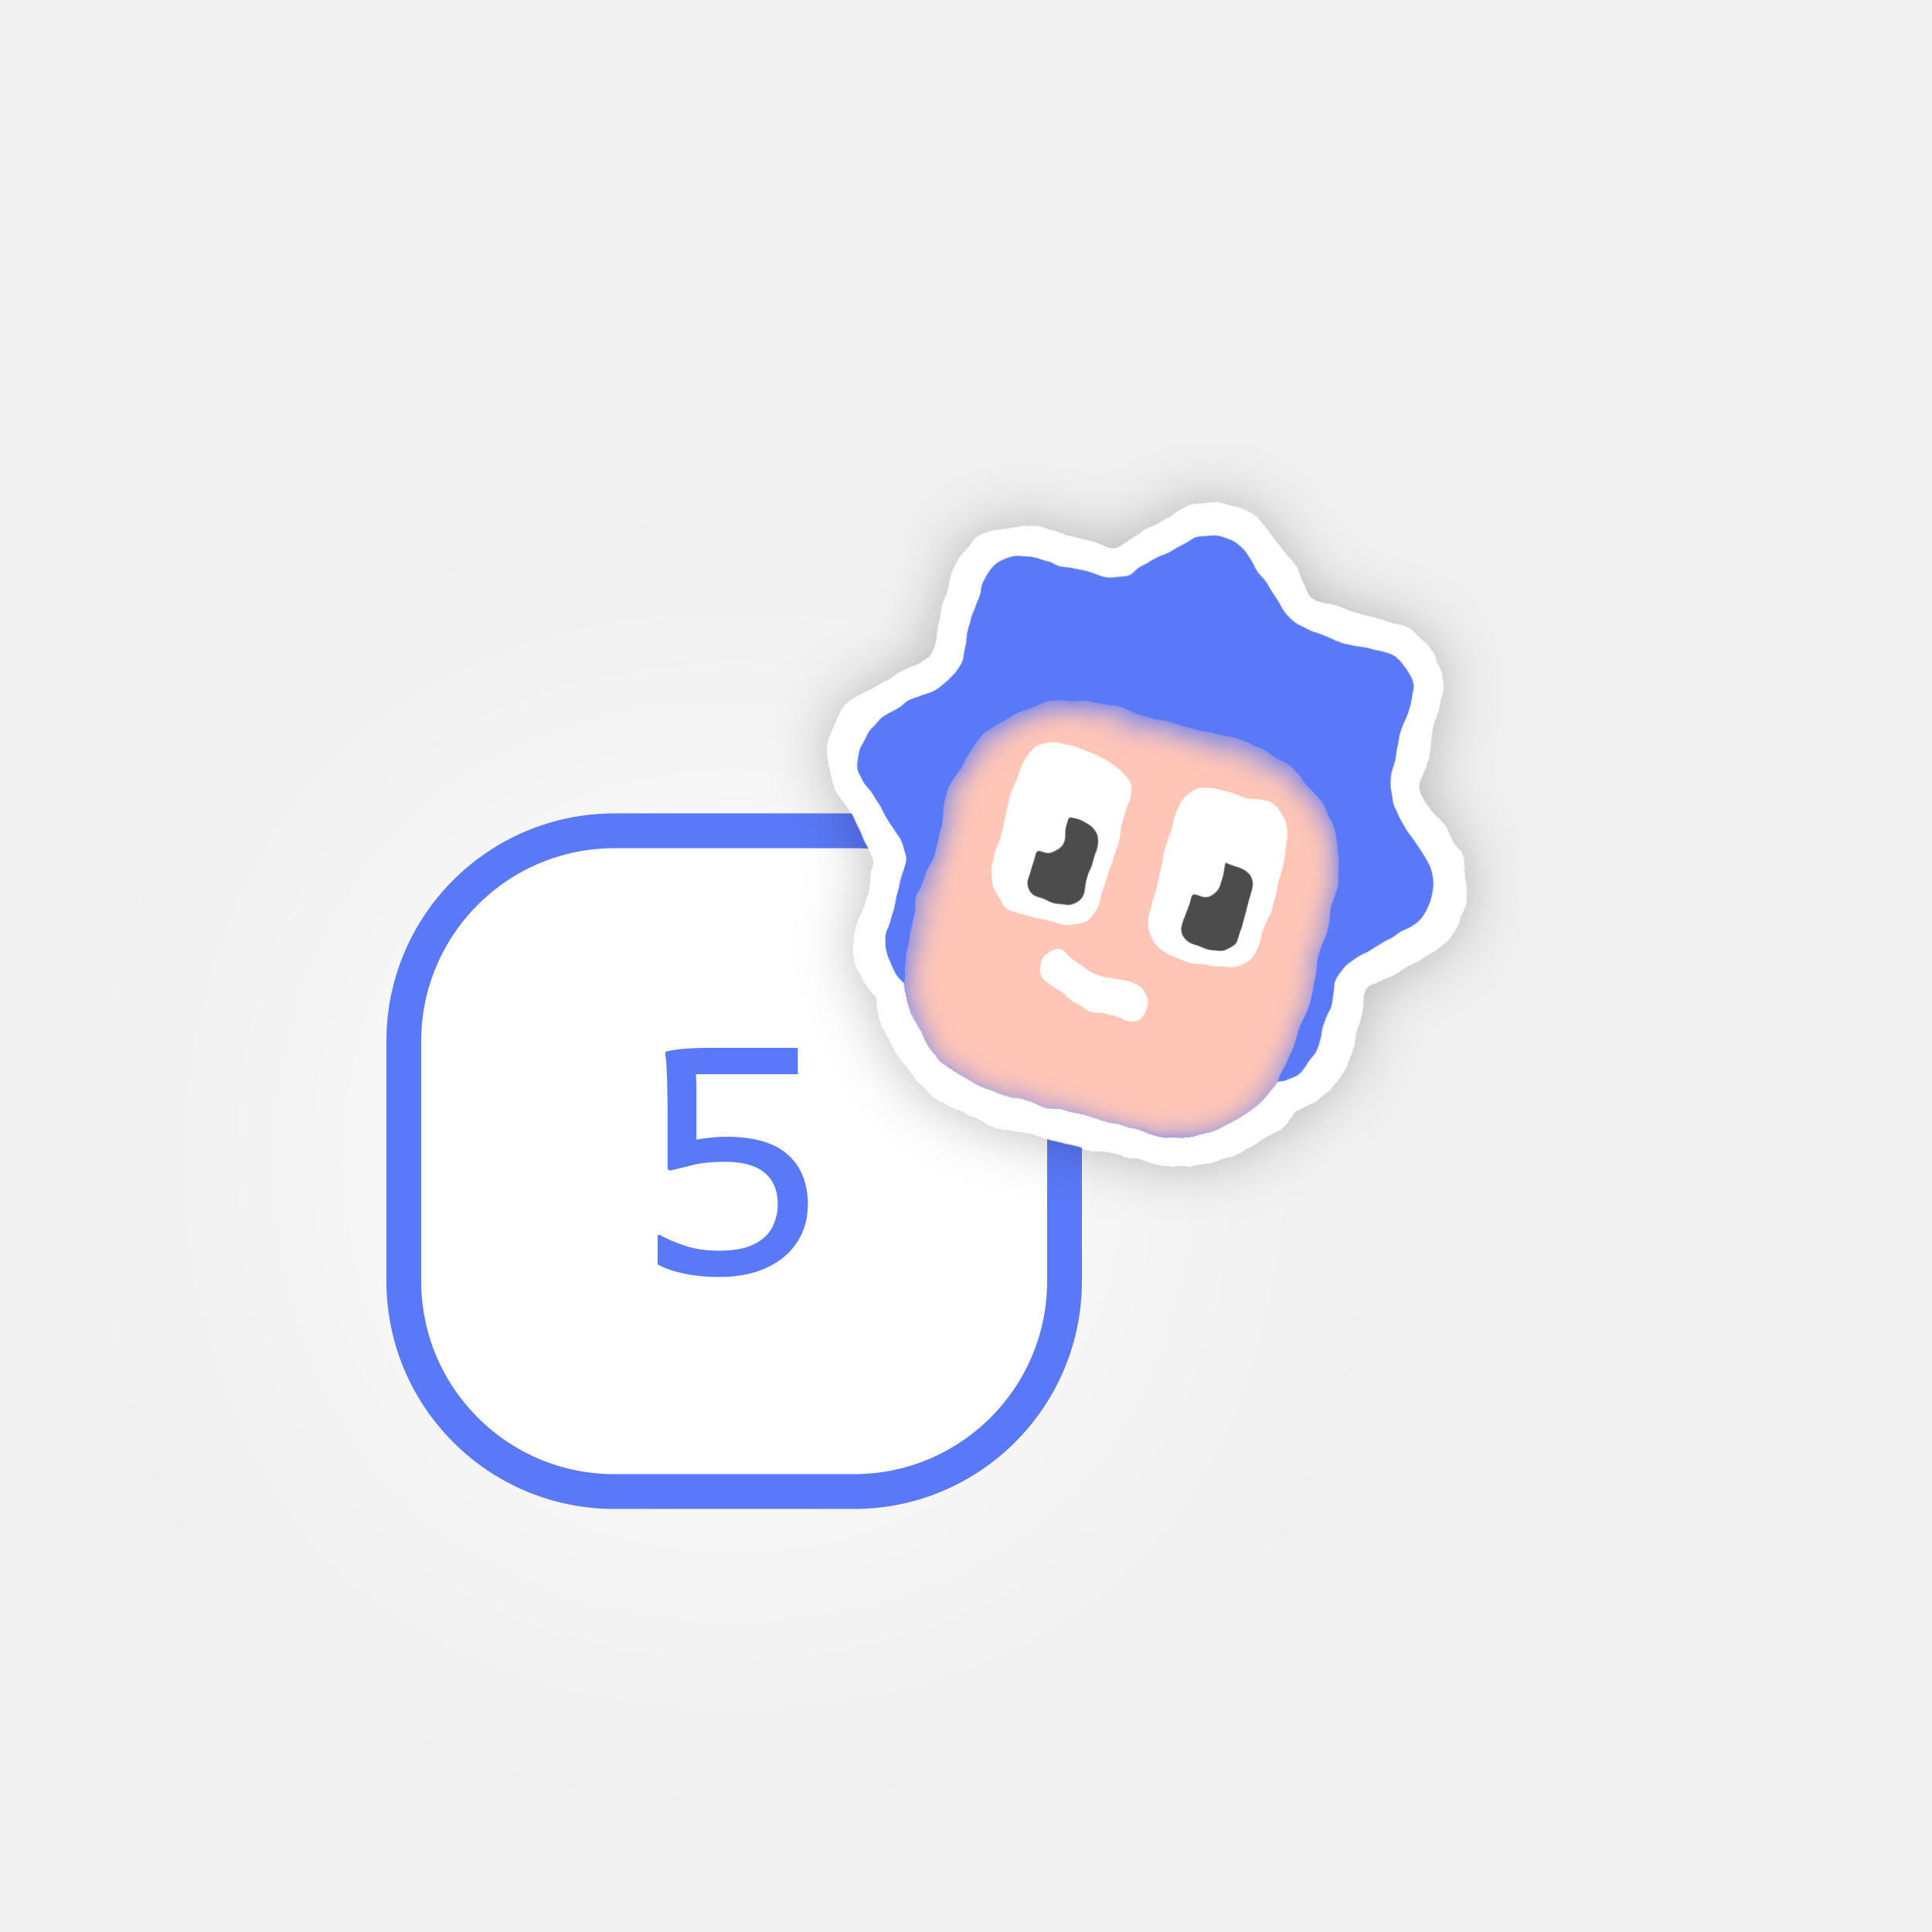
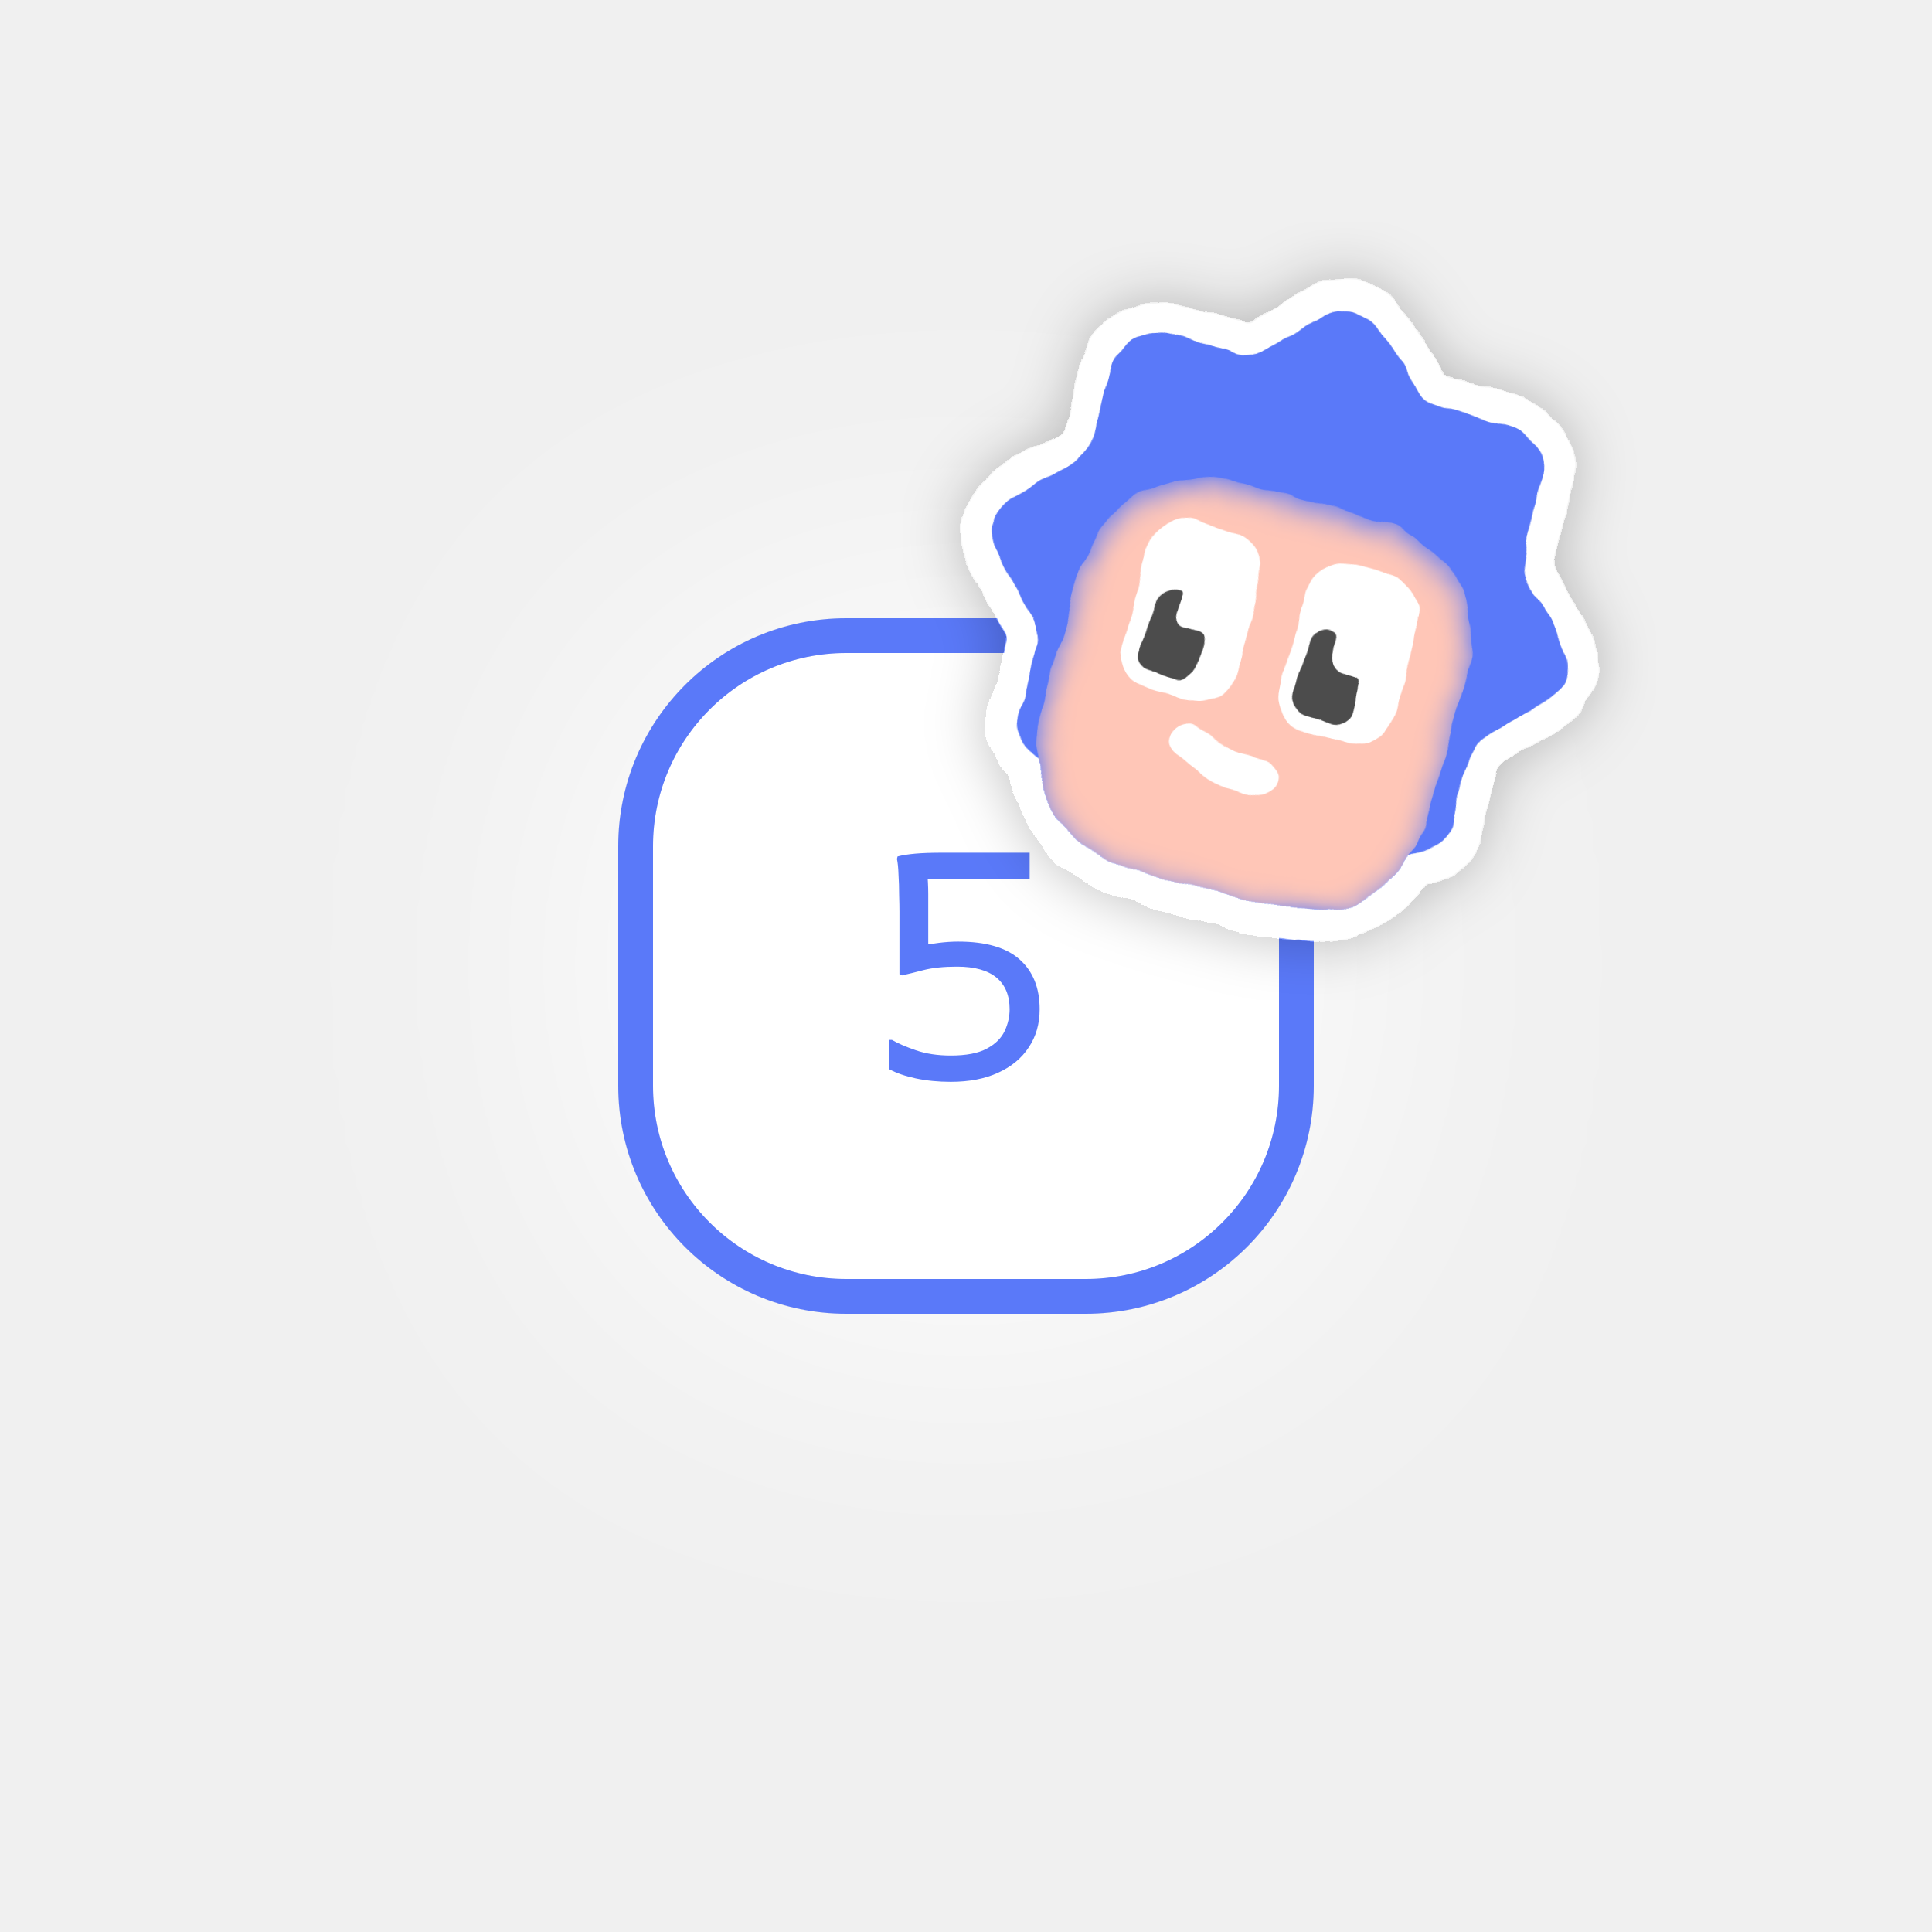
<svg xmlns="http://www.w3.org/2000/svg" width="500" height="500" viewBox="0 0 500 500" fill="none">
-   <g filter="url(#filter0_d_320_4598)">
-     <rect x="109" y="219.512" width="162" height="162" rx="50" fill="white" />
-     <rect x="104.5" y="215.012" width="171" height="171" rx="54.5" stroke="#5A79F9" stroke-width="9" />
-     <path d="M170.184 319.63H170.832C172.29 320.494 174.342 321.385 176.988 322.303C179.634 323.221 182.658 323.68 186.06 323.68C190.056 323.68 193.161 323.086 195.375 321.898C197.589 320.71 199.128 319.198 199.992 317.362C200.856 315.526 201.288 313.636 201.288 311.692C201.288 308.128 200.154 305.401 197.886 303.511C195.618 301.621 192.216 300.676 187.68 300.676C184.224 300.676 181.335 300.973 179.013 301.567C176.745 302.161 174.882 302.62 173.424 302.944L172.776 302.62V286.42C172.776 285.34 172.749 283.909 172.695 282.127C172.695 280.345 172.641 278.59 172.533 276.862C172.479 275.134 172.344 273.784 172.128 272.812L172.29 272.164C173.532 271.84 175.071 271.597 176.907 271.435C178.743 271.273 181.038 271.192 183.792 271.192H206.472V277.996H176.988L179.985 276.214C180.039 276.97 180.093 277.861 180.147 278.887C180.201 279.913 180.228 280.912 180.228 281.884V298.003L178.365 295.249C179.769 294.979 181.308 294.736 182.982 294.52C184.71 294.304 186.384 294.196 188.004 294.196C195.132 294.196 200.424 295.735 203.88 298.813C207.336 301.891 209.064 306.184 209.064 311.692C209.064 315.472 208.119 318.766 206.229 321.574C204.393 324.382 201.747 326.569 198.291 328.135C194.889 329.701 190.812 330.484 186.06 330.484C182.82 330.484 179.796 330.187 176.988 329.593C174.234 328.999 171.966 328.216 170.184 327.244V319.63Z" fill="#5A79F9" />
+   <g filter="url(#filter0_d_440_12467)">
+     <rect x="169" y="169" width="162" height="162" rx="50" fill="white" />
+     <rect x="164.5" y="164.5" width="171" height="171" rx="54.5" stroke="#5A79F9" stroke-width="9" />
+     <path d="M230.184 269.118H230.832C232.29 269.982 234.342 270.873 236.988 271.791C239.634 272.709 242.658 273.168 246.06 273.168C250.056 273.168 253.161 272.574 255.375 271.386C257.589 270.198 259.128 268.686 259.992 266.85C260.856 265.014 261.288 263.124 261.288 261.18C261.288 257.616 260.154 254.889 257.886 252.999C255.618 251.109 252.216 250.164 247.68 250.164C244.224 250.164 241.335 250.461 239.013 251.055C236.745 251.649 234.882 252.108 233.424 252.432L232.776 252.108V235.908C232.776 234.828 232.749 233.397 232.695 231.615C232.695 229.833 232.641 228.078 232.533 226.35C232.479 224.622 232.344 223.272 232.128 222.3L232.29 221.652C233.532 221.328 235.071 221.085 236.907 220.923C238.743 220.761 241.038 220.68 243.792 220.68H266.472V227.484H236.988L239.985 225.702C240.039 226.458 240.093 227.349 240.147 228.375C240.201 229.401 240.228 230.4 240.228 231.372V247.491L238.365 244.737C239.769 244.467 241.308 244.224 242.982 244.008C244.71 243.792 246.384 243.684 248.004 243.684C255.132 243.684 260.424 245.223 263.88 248.301C267.336 251.379 269.064 255.672 269.064 261.18C269.064 264.96 268.119 268.254 266.229 271.062C264.393 273.87 261.747 276.057 258.291 277.623C254.889 279.189 250.812 279.972 246.06 279.972C242.82 279.972 239.796 279.675 236.988 279.081C234.234 278.487 231.966 277.704 230.184 276.732V269.118Z" fill="#5A79F9" />
  </g>
-   <g filter="url(#filter1_d_320_4598)">
-     <g filter="url(#filter2_g_320_4598)">
-       <mask id="path-4-outside-1_320_4598" maskUnits="userSpaceOnUse" x="192.796" y="109.202" width="208.465" height="209.173" fill="black">
-         <rect fill="white" x="192.796" y="109.202" width="208.465" height="209.173" />
-         <path d="M308.023 139.999C313.541 136.813 320.597 138.703 323.783 144.221L331.748 158.018C333.278 160.667 335.798 162.601 338.754 163.393L356.743 168.213C362.898 169.862 366.55 176.189 364.901 182.343L360.081 200.333C359.289 203.288 359.703 206.438 361.233 209.087L369.846 224.006C373.032 229.524 371.141 236.579 365.624 239.765L350.706 248.377C348.056 249.907 346.122 252.427 345.33 255.383L341.057 271.33C339.752 276.2 335.518 279.5 330.758 279.849C329.991 281.082 329.168 282.192 328.253 283.209C323.674 288.293 317.604 291.798 310.911 293.221C303.303 294.838 294.539 292.49 277.011 287.793C259.484 283.097 250.72 280.749 244.94 275.544C239.855 270.966 236.35 264.895 234.928 258.202C234.643 256.864 234.484 255.489 234.436 254.038C230.492 251.354 228.478 246.382 229.782 241.514L233.982 225.839C234.774 222.884 234.359 219.734 232.829 217.084L224.017 201.822C220.831 196.304 222.722 189.248 228.24 186.062L243.503 177.249C246.153 175.72 248.087 173.2 248.879 170.244L253.626 152.527C255.276 146.373 261.602 142.72 267.756 144.369L285.472 149.116C288.428 149.908 291.577 149.494 294.227 147.964L308.023 139.999Z" />
+   <g filter="url(#filter1_d_440_12467)">
+     <g filter="url(#filter2_g_440_12467)">
+       <mask id="path-4-outside-1_440_12467" maskUnits="userSpaceOnUse" x="226.985" y="51.202" width="208.465" height="209.173" fill="black">
+         <rect fill="white" x="226.985" y="51.202" width="208.465" height="209.173" />
+         <path d="M342.213 81.999C347.731 78.813 354.787 80.704 357.973 86.221L365.939 100.019C367.469 102.668 369.988 104.602 372.944 105.394L390.933 110.214C397.088 111.863 400.74 118.19 399.091 124.344L394.271 142.333C393.479 145.288 393.893 148.437 395.423 151.087L404.036 166.006C407.222 171.524 405.331 178.579 399.814 181.765L384.895 190.379C382.245 191.909 380.312 194.428 379.52 197.384L375.247 213.331C373.942 218.201 369.708 221.501 364.948 221.85C364.181 223.082 363.358 224.193 362.443 225.209C357.864 230.293 351.794 233.798 345.101 235.221C337.493 236.838 328.729 234.49 311.202 229.793C293.674 225.097 284.91 222.749 279.13 217.544C274.045 212.965 270.54 206.895 269.118 200.202C268.833 198.864 268.674 197.49 268.626 196.039C264.682 193.355 262.668 188.383 263.972 183.515L268.172 167.84C268.964 164.885 268.549 161.736 267.02 159.087L258.206 143.822C255.021 138.304 256.911 131.248 262.429 128.062L277.694 119.25C280.344 117.72 282.277 115.199 283.069 112.244L287.816 94.528C289.465 88.374 295.792 84.721 301.946 86.37L319.662 91.117C322.618 91.909 325.767 91.495 328.417 89.965L342.213 81.999Z" />
      </mask>
-       <path d="M308.023 139.999L304.023 133.07L304.023 133.07L308.023 139.999ZM323.783 144.221L330.711 140.221L330.711 140.221L323.783 144.221ZM331.748 158.018L324.82 162.018L331.748 158.018ZM338.754 163.393L336.683 171.12L336.683 171.12L338.754 163.393ZM356.743 168.213L358.814 160.486L358.814 160.486L356.743 168.213ZM364.901 182.343L372.629 184.414L372.629 184.414L364.901 182.343ZM360.081 200.333L352.354 198.262L352.354 198.262L360.081 200.333ZM361.233 209.087L368.161 205.087L361.233 209.087ZM369.846 224.006L376.775 220.006L376.774 220.006L369.846 224.006ZM365.624 239.765L369.623 246.693L369.624 246.693L365.624 239.765ZM350.706 248.377L346.706 241.449L346.706 241.449L350.706 248.377ZM345.33 255.383L337.603 253.312L345.33 255.383ZM341.057 271.33L348.785 273.401L348.785 273.401L341.057 271.33ZM330.758 279.849L330.173 271.871L326.115 272.169L323.966 275.623L330.758 279.849ZM328.253 283.209L334.198 288.562L334.198 288.562L328.253 283.209ZM310.911 293.221L312.574 301.046L312.575 301.046L310.911 293.221ZM277.011 287.793L274.941 295.521L277.011 287.793ZM244.94 275.544L239.587 281.489L239.587 281.489L244.94 275.544ZM234.928 258.202L227.102 259.866L227.102 259.866L234.928 258.202ZM234.436 254.038L242.432 253.774L242.298 249.711L238.936 247.424L234.436 254.038ZM229.782 241.514L222.055 239.444L222.055 239.444L229.782 241.514ZM233.982 225.839L226.255 223.769L233.982 225.839ZM232.829 217.084L225.901 221.084L225.901 221.085L232.829 217.084ZM224.017 201.822L230.946 197.822L230.945 197.822L224.017 201.822ZM228.24 186.062L232.24 192.991L232.24 192.99L228.24 186.062ZM243.503 177.249L239.503 170.321L239.503 170.321L243.503 177.249ZM248.879 170.244L256.607 172.315L256.607 172.315L248.879 170.244ZM253.626 152.527L245.899 150.456L245.899 150.457L253.626 152.527ZM294.227 147.964L298.227 154.892L294.227 147.964ZM308.023 139.999L312.023 146.927C313.715 145.95 315.878 146.53 316.855 148.222L323.783 144.221L330.711 140.221C325.316 130.877 313.368 127.675 304.023 133.07L308.023 139.999ZM323.783 144.221L316.855 148.221L324.82 162.018L331.748 158.018L338.676 154.018L330.711 140.221L323.783 144.221ZM331.748 158.018L324.82 162.018C327.411 166.506 331.679 169.779 336.683 171.12L338.754 163.393L340.824 155.666C339.918 155.423 339.145 154.829 338.676 154.018L331.748 158.018ZM338.754 163.393L336.683 171.12L354.673 175.941L356.743 168.213L358.814 160.486L340.824 155.666L338.754 163.393ZM356.743 168.213L354.673 175.941C356.559 176.446 357.679 178.386 357.174 180.273L364.901 182.343L372.629 184.414C375.421 173.992 369.236 163.279 358.814 160.486L356.743 168.213ZM364.901 182.343L357.174 180.273L352.354 198.262L360.081 200.333L367.808 202.403L372.629 184.414L364.901 182.343ZM360.081 200.333L352.354 198.262C351.013 203.266 351.714 208.6 354.305 213.087L361.233 209.087L368.161 205.087C367.693 204.276 367.565 203.31 367.808 202.403L360.081 200.333ZM361.233 209.087L354.305 213.087L362.918 228.006L369.846 224.006L376.774 220.006L368.161 205.087L361.233 209.087ZM369.846 224.006L362.918 228.005C363.895 229.697 363.315 231.86 361.624 232.837L365.624 239.765L369.624 246.693C378.968 241.298 382.169 229.35 376.775 220.006L369.846 224.006ZM365.624 239.765L361.624 232.837L346.706 241.449L350.706 248.377L354.705 255.306L369.623 246.693L365.624 239.765ZM350.706 248.377L346.706 241.449C342.218 244.04 338.944 248.308 337.603 253.312L345.33 255.383L353.058 257.453C353.301 256.547 353.894 255.774 354.705 255.305L350.706 248.377ZM345.33 255.383L337.603 253.312L333.33 269.26L341.057 271.33L348.785 273.401L353.058 257.453L345.33 255.383ZM341.057 271.33L333.33 269.259C332.934 270.736 331.647 271.763 330.173 271.871L330.758 279.849L331.344 287.828C339.389 287.237 346.57 281.664 348.785 273.401L341.057 271.33ZM330.758 279.849L323.966 275.623C323.421 276.499 322.875 277.226 322.307 277.856L328.253 283.209L334.198 288.562C335.461 287.159 336.562 285.664 337.55 284.076L330.758 279.849ZM328.253 283.209L322.307 277.856C318.86 281.685 314.288 284.324 309.248 285.396L310.911 293.221L312.575 301.046C320.92 299.272 328.489 294.902 334.198 288.562L328.253 283.209ZM310.911 293.221L309.248 285.396C306.888 285.897 303.96 285.887 299.115 285.004C294.178 284.105 287.973 282.448 279.082 280.066L277.011 287.793L274.941 295.521C283.577 297.835 290.517 299.701 296.246 300.745C302.068 301.806 307.326 302.162 312.574 301.046L310.911 293.221ZM277.011 287.793L279.082 280.066C270.191 277.683 263.989 276.015 259.263 274.326C254.626 272.668 252.085 271.213 250.293 269.599L244.94 275.544L239.587 281.489C243.574 285.08 248.306 287.401 253.878 289.392C259.361 291.353 266.305 293.207 274.941 295.521L277.011 287.793ZM244.94 275.544L250.293 269.599C246.464 266.151 243.824 261.579 242.753 256.539L234.928 258.202L227.102 259.866C228.876 268.211 233.246 275.78 239.587 281.489L244.94 275.544ZM234.928 258.202L242.753 256.539C242.575 255.705 242.465 254.801 242.432 253.774L234.436 254.038L226.44 254.302C226.502 256.177 226.711 258.023 227.102 259.866L234.928 258.202ZM234.436 254.038L238.936 247.424C237.715 246.593 237.114 245.062 237.51 243.584L229.782 241.514L222.055 239.444C219.842 247.702 223.269 256.116 229.936 260.652L234.436 254.038ZM229.782 241.514L237.51 243.585L241.71 227.91L233.982 225.839L226.255 223.769L222.055 239.444L229.782 241.514ZM233.982 225.839L241.71 227.91C243.051 222.904 242.348 217.571 239.757 213.084L232.829 217.084L225.901 221.085C226.371 221.898 226.498 222.864 226.255 223.769L233.982 225.839ZM232.829 217.084L239.757 213.084L230.946 197.822L224.017 201.822L217.089 205.822L225.901 221.084L232.829 217.084ZM224.017 201.822L230.945 197.822C229.969 196.13 230.548 193.967 232.24 192.991L228.24 186.062L224.24 179.134C214.896 184.529 211.694 196.477 217.089 205.822L224.017 201.822ZM228.24 186.062L232.24 192.99L247.503 184.178L243.503 177.249L239.503 170.321L224.24 179.134L228.24 186.062ZM243.503 177.249L247.503 184.178C251.989 181.587 255.265 177.321 256.607 172.315L248.879 170.244L241.152 168.173C240.909 169.078 240.316 169.852 239.503 170.321L243.503 177.249ZM248.879 170.244L256.607 172.315L261.354 154.598L253.626 152.527L245.899 150.457L241.152 168.173L248.879 170.244ZM253.626 152.527L261.354 154.598C261.859 152.711 263.799 151.591 265.686 152.097L267.756 144.369L269.827 136.642C259.405 133.849 248.692 140.035 245.899 150.456L253.626 152.527ZM267.756 144.369L265.686 152.097L283.402 156.844L285.472 149.116L287.543 141.389L269.827 136.642L267.756 144.369ZM285.472 149.116L283.402 156.844C288.406 158.185 293.739 157.483 298.227 154.892L294.227 147.964L290.227 141.036C289.415 141.504 288.449 141.632 287.543 141.389L285.472 149.116ZM294.227 147.964L298.227 154.892L312.023 146.927L308.023 139.999L304.023 133.07L290.227 141.036L294.227 147.964Z" fill="white" mask="url(#path-4-outside-1_320_4598)" />
+       <path d="M342.213 81.999L338.214 75.07L338.213 75.07L342.213 81.999ZM357.973 86.221L364.901 82.221L364.901 82.221L357.973 86.221ZM365.939 100.019L359.011 104.019L359.011 104.019L365.939 100.019ZM372.944 105.394L370.873 113.121L370.873 113.121L372.944 105.394ZM390.933 110.214L393.004 102.487L393.004 102.487L390.933 110.214ZM395.423 151.087L402.352 147.087L395.423 151.087ZM404.036 166.006L397.108 170.006L404.036 166.006ZM399.814 181.765L395.813 174.837L395.813 174.837L399.814 181.765ZM384.895 190.379L388.895 197.307L388.895 197.307L384.895 190.379ZM379.52 197.384L371.793 195.313L371.793 195.313L379.52 197.384ZM375.247 213.331L382.974 215.402L382.975 215.402L375.247 213.331ZM364.948 221.85L364.362 213.872L360.305 214.17L358.156 217.623L364.948 221.85ZM362.443 225.209L368.388 230.562L368.388 230.562L362.443 225.209ZM345.101 235.221L346.765 243.046L346.765 243.046L345.101 235.221ZM311.202 229.793L309.131 237.521L311.202 229.793ZM279.13 217.544L273.777 223.489L273.777 223.489L279.13 217.544ZM269.118 200.202L261.292 201.866L261.292 201.866L269.118 200.202ZM268.626 196.039L276.621 195.775L276.487 191.712L273.126 189.425L268.626 196.039ZM263.972 183.515L256.245 181.444L256.245 181.444L263.972 183.515ZM268.172 167.84L275.9 169.911L275.9 169.911L268.172 167.84ZM267.02 159.087L273.948 155.087L273.948 155.087L267.02 159.087ZM258.206 143.822L251.278 147.821L251.278 147.822L258.206 143.822ZM262.429 128.062L258.429 121.134L258.429 121.134L262.429 128.062ZM277.694 119.25L281.694 126.178L281.694 126.178L277.694 119.25ZM283.069 112.244L290.797 114.315L283.069 112.244ZM287.816 94.528L280.089 92.458L287.816 94.528ZM301.946 86.37L304.017 78.643L301.946 86.37ZM319.662 91.117L317.592 98.844L319.662 91.117ZM328.417 89.965L332.417 96.893L332.417 96.893L328.417 89.965ZM342.213 81.999L346.213 88.927C347.905 87.95 350.068 88.53 351.045 90.222L357.973 86.221L364.901 82.221C359.506 72.878 347.558 69.676 338.214 75.07L342.213 81.999ZM357.973 86.221L351.045 90.221L359.011 104.019L365.939 100.019L372.867 96.019L364.901 82.221L357.973 86.221ZM365.939 100.019L359.011 104.019C361.601 108.506 365.868 111.78 370.873 113.121L372.944 105.394L375.014 97.666C374.109 97.424 373.336 96.831 372.867 96.019L365.939 100.019ZM372.944 105.394L370.873 113.121L388.863 117.942L390.933 110.214L393.004 102.487L375.014 97.666L372.944 105.394ZM390.933 110.214L388.862 117.941C390.749 118.447 391.869 120.387 391.364 122.274L399.091 124.344L406.818 126.415C409.611 115.992 403.426 105.279 393.004 102.487L390.933 110.214ZM399.091 124.344L391.364 122.274L386.544 140.262L394.271 142.333L401.998 144.403L406.818 126.415L399.091 124.344ZM394.271 142.333L386.544 140.262C385.203 145.266 385.904 150.599 388.495 155.087L395.423 151.087L402.352 147.087C401.883 146.275 401.756 145.31 401.998 144.403L394.271 142.333ZM395.423 151.087L388.495 155.087L397.108 170.006L404.036 166.006L410.965 162.006L402.352 147.087L395.423 151.087ZM404.036 166.006L397.108 170.006C398.085 171.697 397.505 173.86 395.813 174.837L399.814 181.765L403.814 188.693C413.158 183.298 416.36 171.35 410.965 162.006L404.036 166.006ZM399.814 181.765L395.813 174.837L380.895 183.451L384.895 190.379L388.895 197.307L403.814 188.693L399.814 181.765ZM384.895 190.379L380.895 183.451C376.408 186.042 373.134 190.308 371.793 195.313L379.52 197.384L387.248 199.454C387.49 198.549 388.083 197.776 388.895 197.307L384.895 190.379ZM379.52 197.384L371.793 195.313L367.52 211.26L375.247 213.331L382.975 215.402L387.248 199.454L379.52 197.384ZM375.247 213.331L367.52 211.26C367.124 212.737 365.837 213.763 364.362 213.872L364.948 221.85L365.534 229.829C373.579 229.238 380.76 223.665 382.974 215.402L375.247 213.331ZM364.948 221.85L358.156 217.623C357.611 218.499 357.066 219.225 356.497 219.856L362.443 225.209L368.388 230.562C369.65 229.16 370.751 227.666 371.74 226.077L364.948 221.85ZM362.443 225.209L356.498 219.856C353.05 223.685 348.478 226.324 343.438 227.396L345.101 235.221L346.765 243.046C355.11 241.272 362.679 236.902 368.388 230.562L362.443 225.209ZM345.101 235.221L343.438 227.396C341.078 227.897 338.15 227.887 333.305 227.004C328.369 226.105 322.163 224.448 313.272 222.066L311.202 229.793L309.131 237.521C317.767 239.835 324.707 241.701 330.436 242.745C336.258 243.806 341.516 244.162 346.765 243.046L345.101 235.221ZM311.202 229.793L313.272 222.066C304.381 219.683 298.179 218.015 293.453 216.326C288.816 214.668 286.276 213.213 284.483 211.599L279.13 217.544L273.777 223.489C277.764 227.08 282.496 229.401 288.068 231.392C293.551 233.353 300.495 235.207 309.131 237.521L311.202 229.793ZM279.13 217.544L284.483 211.599C280.653 208.151 278.014 203.579 276.943 198.539L269.118 200.202L261.292 201.866C263.066 210.211 267.436 217.78 273.777 223.489L279.13 217.544ZM269.118 200.202L276.943 198.539C276.765 197.704 276.655 196.801 276.621 195.775L268.626 196.039L260.63 196.303C260.692 198.179 260.901 200.025 261.292 201.866L269.118 200.202ZM268.626 196.039L273.126 189.425C271.905 188.594 271.304 187.062 271.7 185.585L263.972 183.515L256.245 181.444C254.032 189.704 257.459 198.117 264.125 202.653L268.626 196.039ZM263.972 183.515L271.7 185.586L275.9 169.911L268.172 167.84L260.445 165.77L256.245 181.444L263.972 183.515ZM268.172 167.84L275.9 169.911C277.241 164.906 276.538 159.574 273.948 155.087L267.02 159.087L260.091 163.086C260.56 163.899 260.687 164.864 260.445 165.77L268.172 167.84ZM267.02 159.087L273.948 155.087L265.135 139.822L258.206 143.822L251.278 147.822L260.092 163.087L267.02 159.087ZM258.206 143.822L265.135 139.822C264.158 138.13 264.738 135.967 266.429 134.99L262.429 128.062L258.429 121.134C249.085 126.529 245.884 138.477 251.278 147.821L258.206 143.822ZM262.429 128.062L266.429 134.99L281.694 126.178L277.694 119.25L273.694 112.321L258.429 121.134L262.429 128.062ZM277.694 119.25L281.694 126.178C286.182 123.587 289.456 119.319 290.797 114.315L283.069 112.244L275.342 110.173C275.099 111.08 274.506 111.853 273.694 112.322L277.694 119.25ZM283.069 112.244L290.797 114.315L295.544 96.599L287.816 94.528L280.089 92.458L275.342 110.173L283.069 112.244ZM287.816 94.528L295.544 96.599C296.049 94.712 297.989 93.592 299.876 94.097L301.946 86.37L304.017 78.643C293.594 75.85 282.881 82.035 280.089 92.458L287.816 94.528ZM301.946 86.37L299.876 94.097L317.592 98.844L319.662 91.117L321.733 83.39L304.017 78.643L301.946 86.37ZM319.662 91.117L317.592 98.844C322.596 100.185 327.929 99.484 332.417 96.893L328.417 89.965L324.417 83.037C323.605 83.505 322.639 83.633 321.733 83.39L319.662 91.117ZM328.417 89.965L332.417 96.893L346.214 88.927L342.213 81.999L338.213 75.07L324.417 83.037L328.417 89.965Z" fill="white" mask="url(#path-4-outside-1_440_12467)" />
    </g>
-     <g filter="url(#filter3_g_320_4598)">
-       <path d="M331.748 158.017C333.277 160.667 335.797 162.6 338.753 163.392L356.743 168.213C362.898 169.862 366.55 176.188 364.901 182.342L360.08 200.332C359.288 203.288 359.703 206.437 361.233 209.087L369.846 224.005C373.032 229.523 371.141 236.579 365.623 239.765L350.705 248.378C348.055 249.908 346.121 252.428 345.33 255.384L341.057 271.329C339.408 277.484 333.082 281.136 326.927 279.487L237.94 255.643C231.785 253.994 228.133 247.668 229.782 241.513L233.982 225.839C234.774 222.884 234.359 219.735 232.829 217.085L224.017 201.822C220.831 196.304 222.722 189.248 228.24 186.062L243.503 177.249C246.153 175.719 248.087 173.199 248.879 170.244L253.626 152.526C255.275 146.372 261.601 142.719 267.756 144.369L285.473 149.116C288.429 149.908 291.578 149.493 294.228 147.963L308.023 139.999C313.541 136.813 320.597 138.703 323.783 144.221L331.748 158.017Z" fill="#5A79F9" />
+     <g filter="url(#filter3_g_440_12467)">
+       <path d="M365.939 100.018C367.468 102.668 369.988 104.602 372.944 105.394L390.932 110.213C397.087 111.863 400.739 118.189 399.09 124.343L394.27 142.332C393.478 145.287 393.893 148.436 395.422 151.086L404.036 166.005C407.221 171.523 405.331 178.579 399.813 181.765L384.894 190.378C382.244 191.908 380.311 194.428 379.519 197.384L375.246 213.329C373.597 219.484 367.271 223.136 361.116 221.487L272.129 197.643C265.975 195.994 262.322 189.668 263.971 183.513L268.171 167.839C268.963 164.884 268.549 161.735 267.019 159.085L258.207 143.822C255.021 138.304 256.911 131.248 262.429 128.062L277.692 119.25C280.342 117.72 282.276 115.2 283.068 112.245L287.815 94.527C289.464 88.373 295.79 84.72 301.945 86.369L319.662 91.117C322.618 91.909 325.767 91.494 328.417 89.964L342.213 81.999C347.731 78.813 354.787 80.704 357.973 86.222L365.939 100.018Z" fill="#5A79F9" />
    </g>
-     <g filter="url(#filter4_ig_320_4598)">
-       <rect x="253.777" y="174.23" width="103.68" height="103.68" rx="32.4" transform="rotate(15 253.777 174.23)" fill="#FFC6B7" />
+     <g filter="url(#filter4_ig_440_12467)">
+       <rect x="287.966" y="116.231" width="103.68" height="103.68" rx="32.4" transform="rotate(15 287.966 116.231)" fill="#FFC6B7" />
    </g>
-     <g filter="url(#filter5_g_320_4598)">
-       <path d="M261.583 204.835C262.941 199.763 263.621 197.227 265.127 195.555C266.452 194.083 268.208 193.069 270.145 192.658C272.346 192.19 274.882 192.869 279.954 194.228C285.025 195.587 287.561 196.266 289.234 197.772C290.705 199.097 291.719 200.854 292.131 202.79C292.599 204.992 291.919 207.528 290.56 212.599L286.678 227.088C285.319 232.16 284.64 234.695 283.134 236.368C281.809 237.839 280.052 238.853 278.116 239.265C275.914 239.733 273.378 239.054 268.307 237.695C263.235 236.336 260.699 235.656 259.027 234.15C257.556 232.825 256.541 231.069 256.13 229.132C255.662 226.931 256.341 224.395 257.7 219.323L261.583 204.835Z" fill="white" />
-       <path d="M302.876 215.899C304.234 210.827 304.914 208.292 306.42 206.619C307.745 205.148 309.501 204.134 311.438 203.722C313.639 203.254 316.175 203.934 321.247 205.292V205.292C326.318 206.651 328.854 207.331 330.527 208.837C331.998 210.162 333.012 211.918 333.424 213.855C333.892 216.056 333.212 218.592 331.853 223.664L327.971 238.153C326.612 243.224 325.933 245.76 324.427 247.433C323.102 248.904 321.345 249.918 319.409 250.33C317.207 250.797 314.671 250.118 309.6 248.759V248.759C304.528 247.4 301.992 246.721 300.32 245.215C298.849 243.89 297.834 242.133 297.423 240.197C296.955 237.995 297.634 235.46 298.993 230.388L302.876 215.899Z" fill="white" />
-       <path d="M277.924 211.933C280.46 212.613 281.729 212.953 282.565 213.706C283.3 214.368 283.807 215.246 284.013 216.215C284.247 217.315 283.907 218.583 283.227 221.119L281.286 228.363C280.607 230.899 280.267 232.167 279.514 233.003C278.852 233.739 277.974 234.246 277.006 234.452C275.905 234.686 274.636 234.346 272.101 233.667C269.565 232.987 268.297 232.648 267.461 231.895C266.725 231.232 266.219 230.354 266.013 229.386C265.779 228.285 266.118 227.017 266.797 224.481L267.479 221.936C267.703 221.102 267.815 220.684 268.135 220.489C268.455 220.294 268.897 220.39 269.779 220.581C270.779 220.798 271.49 220.862 272.142 220.724C273.111 220.518 273.988 220.01 274.651 219.275C275.404 218.438 275.744 217.171 276.424 214.635L277.005 212.466C277.112 212.066 277.524 211.826 277.924 211.933V211.933Z" fill="#4C4C4C" />
-       <path d="M318.037 223.068C320.573 223.748 321.842 224.087 322.678 224.84C323.414 225.503 323.92 226.381 324.126 227.349C324.36 228.45 324.02 229.718 323.341 232.254L321.4 239.498C320.72 242.034 320.381 243.302 319.628 244.138C318.965 244.874 318.087 245.381 317.119 245.587C316.018 245.821 314.75 245.481 312.214 244.801C309.678 244.122 308.41 243.782 307.574 243.029C306.839 242.367 306.332 241.489 306.126 240.52C305.892 239.42 306.231 238.152 306.911 235.616L307.591 233.076C307.817 232.235 307.929 231.814 308.255 231.619C308.581 231.424 309.018 231.527 309.892 231.732C311.087 232.013 311.89 232.111 312.619 231.956C313.587 231.75 314.466 231.243 315.128 230.507C315.881 229.671 316.221 228.403 316.9 225.867L317.579 223.334C317.633 223.134 317.838 223.015 318.037 223.068V223.068Z" fill="#4C4C4C" />
+     <g filter="url(#filter5_g_440_12467)">
+       <path d="M295.771 146.835C297.13 141.763 297.809 139.227 299.315 137.555C300.64 136.083 302.397 135.069 304.333 134.658C306.535 134.19 309.071 134.869 314.142 136.228C319.214 137.587 321.75 138.266 323.422 139.772C324.893 141.097 325.908 142.854 326.319 144.79C326.787 146.992 326.108 149.528 324.749 154.599L320.867 169.088C319.508 174.16 318.828 176.695 317.322 178.368C315.997 179.839 314.241 180.853 312.304 181.265C310.103 181.733 307.567 181.054 302.495 179.695C297.424 178.336 294.888 177.656 293.215 176.15C291.744 174.825 290.73 173.069 290.318 171.132C289.85 168.931 290.53 166.395 291.889 161.323L295.771 146.835Z" fill="white" />
+       <path d="M337.064 157.9C338.423 152.828 339.102 150.293 340.608 148.62C341.933 147.149 343.69 146.135 345.626 145.723C347.828 145.255 350.364 145.934 355.435 147.293V147.293C360.507 148.652 363.043 149.332 364.715 150.838C366.186 152.163 367.201 153.919 367.612 155.856C368.08 158.057 367.401 160.593 366.042 165.665L362.159 180.153C360.801 185.225 360.121 187.761 358.615 189.433C357.29 190.905 355.534 191.919 353.597 192.331C351.396 192.798 348.86 192.119 343.788 190.76V190.76C338.717 189.401 336.181 188.722 334.508 187.216C333.037 185.891 332.023 184.134 331.611 182.198C331.143 179.996 331.823 177.46 333.182 172.389L337.064 157.9Z" fill="white" />
+       <path d="M305.121 154.751C304.442 157.286 304.102 158.554 304.336 159.655C304.542 160.623 305.049 161.502 305.785 162.164C306.621 162.917 307.889 163.257 310.424 163.936V163.936C310.885 164.06 311.115 164.122 311.271 164.248C311.451 164.394 311.569 164.598 311.606 164.828C311.637 165.025 311.576 165.253 311.454 165.71L310.475 169.364C309.795 171.9 309.455 173.168 308.702 174.005C308.04 174.74 307.161 175.247 306.193 175.453C305.092 175.687 303.825 175.347 301.289 174.667C298.753 173.988 297.485 173.648 296.649 172.895C295.913 172.233 295.406 171.355 295.2 170.387C294.966 169.286 295.306 168.017 295.986 165.482L297.927 158.237C298.606 155.702 298.946 154.434 299.699 153.597C300.361 152.862 301.24 152.355 302.208 152.149C302.694 152.046 303.212 152.055 303.858 152.156C304.699 152.288 305.12 152.354 305.348 152.704C305.576 153.054 305.456 153.501 305.217 154.395L305.121 154.751Z" fill="#4C4C4C" />
+       <path d="M345.6 165.985C344.92 168.521 344.581 169.789 344.815 170.889C345.02 171.858 345.528 172.736 346.263 173.399C347.1 174.151 348.368 174.491 350.903 175.171V175.171C351.025 175.203 351.085 175.219 351.133 175.238C351.544 175.398 351.786 175.818 351.719 176.253C351.712 176.304 351.696 176.363 351.664 176.482L350.589 180.495C349.909 183.031 349.569 184.299 348.817 185.135C348.154 185.871 347.276 186.378 346.307 186.584C345.206 186.818 343.939 186.478 341.403 185.799C338.867 185.119 337.599 184.78 336.763 184.027C336.027 183.364 335.52 182.486 335.314 181.517C335.081 180.417 335.42 179.148 336.1 176.613L338.041 169.369C338.72 166.833 339.06 165.565 339.813 164.729C340.475 163.993 341.354 163.487 342.322 163.281C342.9 163.158 343.524 163.195 344.355 163.356C345.199 163.519 345.621 163.601 345.837 163.947C346.053 164.292 345.935 164.733 345.7 165.613L345.6 165.985Z" fill="#4C4C4C" />
    </g>
-     <g filter="url(#filter6_g_320_4598)">
-       <path d="M269.307 248.3C270.484 245.776 273.676 244.96 275.919 246.609L282.172 251.204C283.319 252.046 284.62 252.653 286.002 252.99L293.542 254.827C296.247 255.486 297.673 258.455 296.497 260.979V260.979C295.608 262.885 293.497 263.899 291.453 263.401L283.02 261.347C281.096 260.878 279.284 260.033 277.688 258.86L270.694 253.721C268.999 252.475 268.418 250.206 269.307 248.3V248.3Z" fill="white" />
+     <g filter="url(#filter6_g_440_12467)">
+       <path d="M303.496 190.301C304.673 187.777 307.864 186.961 310.108 188.61L316.361 193.205C317.507 194.047 318.809 194.654 320.191 194.991L327.73 196.828C330.436 197.487 331.862 200.456 330.685 202.98V202.98C329.796 204.886 327.685 205.9 325.641 205.402L317.208 203.348C315.284 202.879 313.472 202.034 311.876 200.861L304.882 195.722C303.187 194.476 302.607 192.207 303.496 190.301V190.301Z" fill="white" />
    </g>
  </g>
  <defs>
-     <filter id="filter0_d_320_4598" x="10" y="120.512" width="360" height="360" filterUnits="userSpaceOnUse" color-interpolation-filters="sRGB">
+     <filter id="filter0_d_440_12467" x="70" y="70" width="360" height="360" filterUnits="userSpaceOnUse" color-interpolation-filters="sRGB">
      <feFlood flood-opacity="0" result="BackgroundImageFix" />
      <feColorMatrix in="SourceAlpha" type="matrix" values="0 0 0 0 0 0 0 0 0 0 0 0 0 0 0 0 0 0 127 0" result="hardAlpha" />
      <feOffset />
      <feGaussianBlur stdDeviation="45" />
      <feComposite in2="hardAlpha" operator="out" />
      <feColorMatrix type="matrix" values="0 0 0 0 1 0 0 0 0 1 0 0 0 0 1 0 0 0 1 0" />
-       <feBlend mode="normal" in2="BackgroundImageFix" result="effect1_dropShadow_320_4598" />
-       <feBlend mode="normal" in="SourceGraphic" in2="effect1_dropShadow_320_4598" result="shape" />
+       <feBlend mode="normal" in2="BackgroundImageFix" result="effect1_dropShadow_440_12467" />
+       <feBlend mode="normal" in="SourceGraphic" in2="effect1_dropShadow_440_12467" result="shape" />
    </filter>
-     <filter id="filter1_d_320_4598" x="199.469" y="115.45" width="194.926" height="201.28" filterUnits="userSpaceOnUse" color-interpolation-filters="sRGB">
+     <filter id="filter1_d_440_12467" x="233.658" y="57.45" width="194.927" height="201.28" filterUnits="userSpaceOnUse" color-interpolation-filters="sRGB">
      <feFlood flood-opacity="0" result="BackgroundImageFix" />
      <feColorMatrix in="SourceAlpha" type="matrix" values="0 0 0 0 0 0 0 0 0 0 0 0 0 0 0 0 0 0 127 0" result="hardAlpha" />
      <feOffset />
      <feGaussianBlur stdDeviation="7.5" />
      <feComposite in2="hardAlpha" operator="out" />
      <feColorMatrix type="matrix" values="0 0 0 0 0 0 0 0 0 0 0 0 0 0 0 0 0 0 0.25 0" />
-       <feBlend mode="normal" in2="BackgroundImageFix" result="effect1_dropShadow_320_4598" />
-       <feBlend mode="normal" in="SourceGraphic" in2="effect1_dropShadow_320_4598" result="shape" />
+       <feBlend mode="normal" in2="BackgroundImageFix" result="effect1_dropShadow_440_12467" />
+       <feBlend mode="normal" in="SourceGraphic" in2="effect1_dropShadow_440_12467" result="shape" />
    </filter>
-     <filter id="filter2_g_320_4598" x="212.969" y="128.95" width="167.926" height="174.28" filterUnits="userSpaceOnUse" color-interpolation-filters="sRGB">
+     <filter id="filter2_g_440_12467" x="247.158" y="70.95" width="167.927" height="174.28" filterUnits="userSpaceOnUse" color-interpolation-filters="sRGB">
      <feFlood flood-opacity="0" result="BackgroundImageFix" />
      <feBlend mode="normal" in="SourceGraphic" in2="BackgroundImageFix" result="shape" />
      <feTurbulence type="fractalNoise" baseFrequency="0.067 0.067" numOctaves="3" seed="5149" />
      <feDisplacementMap in="shape" scale="3" xChannelSelector="R" yChannelSelector="G" result="displacedImage" width="100%" height="100%" />
-       <feMerge result="effect1_texture_320_4598">
+       <feMerge result="effect1_texture_440_12467">
        <feMergeNode in="displacedImage" />
      </feMerge>
    </filter>
-     <filter id="filter3_g_320_4598" x="220.969" y="136.951" width="151.926" height="144.433" filterUnits="userSpaceOnUse" color-interpolation-filters="sRGB">
+     <filter id="filter3_g_440_12467" x="255.159" y="78.951" width="151.924" height="144.433" filterUnits="userSpaceOnUse" color-interpolation-filters="sRGB">
      <feFlood flood-opacity="0" result="BackgroundImageFix" />
      <feBlend mode="normal" in="SourceGraphic" in2="BackgroundImageFix" result="shape" />
      <feTurbulence type="fractalNoise" baseFrequency="0.067 0.067" numOctaves="3" seed="5149" />
      <feDisplacementMap in="shape" scale="3" xChannelSelector="R" yChannelSelector="G" result="displacedImage" width="100%" height="100%" />
-       <feMerge result="effect1_texture_320_4598">
+       <feMerge result="effect1_texture_440_12467">
        <feMergeNode in="displacedImage" />
      </feMerge>
    </filter>
-     <filter id="filter4_ig_320_4598" x="232.922" y="180.211" width="115.023" height="115.021" filterUnits="userSpaceOnUse" color-interpolation-filters="sRGB">
+     <filter id="filter4_ig_440_12467" x="267.112" y="122.212" width="115.021" height="115.021" filterUnits="userSpaceOnUse" color-interpolation-filters="sRGB">
      <feFlood flood-opacity="0" result="BackgroundImageFix" />
      <feBlend mode="normal" in="SourceGraphic" in2="BackgroundImageFix" result="shape" />
      <feColorMatrix in="SourceAlpha" type="matrix" values="0 0 0 0 0 0 0 0 0 0 0 0 0 0 0 0 0 0 127 0" result="hardAlpha" />
      <feOffset dy="1.5" />
      <feGaussianBlur stdDeviation="3.75" />
      <feComposite in2="hardAlpha" operator="arithmetic" k2="-1" k3="1" />
      <feColorMatrix type="matrix" values="0 0 0 0 0.353 0 0 0 0 0.475 0 0 0 0 0.976 0 0 0 1 0" />
-       <feBlend mode="normal" in2="shape" result="effect1_innerShadow_320_4598" />
+       <feBlend mode="normal" in2="shape" result="effect1_innerShadow_440_12467" />
      <feTurbulence type="fractalNoise" baseFrequency="0.067 0.067" numOctaves="3" seed="5149" />
-       <feDisplacementMap in="effect1_innerShadow_320_4598" scale="3" xChannelSelector="R" yChannelSelector="G" result="displacedImage" width="100%" height="100%" />
-       <feMerge result="effect2_texture_320_4598">
+       <feDisplacementMap in="effect1_innerShadow_440_12467" scale="3" xChannelSelector="R" yChannelSelector="G" result="displacedImage" width="100%" height="100%" />
+       <feMerge result="effect2_texture_440_12467">
        <feMergeNode in="displacedImage" />
      </feMerge>
    </filter>
-     <filter id="filter5_g_320_4598" x="254.484" y="191.01" width="80.586" height="60.967" filterUnits="userSpaceOnUse" color-interpolation-filters="sRGB">
+     <filter id="filter5_g_440_12467" x="288.671" y="133.01" width="80.589" height="60.968" filterUnits="userSpaceOnUse" color-interpolation-filters="sRGB">
      <feFlood flood-opacity="0" result="BackgroundImageFix" />
      <feBlend mode="normal" in="SourceGraphic" in2="BackgroundImageFix" result="shape" />
      <feTurbulence type="fractalNoise" baseFrequency="0.067 0.067" numOctaves="3" seed="5149" />
      <feDisplacementMap in="shape" scale="3" xChannelSelector="R" yChannelSelector="G" result="displacedImage" width="100%" height="100%" />
-       <feMerge result="effect1_texture_320_4598">
+       <feMerge result="effect1_texture_440_12467">
        <feMergeNode in="displacedImage" />
      </feMerge>
    </filter>
-     <filter id="filter6_g_320_4598" x="267.395" y="244.251" width="31.02" height="20.776" filterUnits="userSpaceOnUse" color-interpolation-filters="sRGB">
+     <filter id="filter6_g_440_12467" x="301.582" y="186.252" width="31.019" height="20.776" filterUnits="userSpaceOnUse" color-interpolation-filters="sRGB">
      <feFlood flood-opacity="0" result="BackgroundImageFix" />
      <feBlend mode="normal" in="SourceGraphic" in2="BackgroundImageFix" result="shape" />
      <feTurbulence type="fractalNoise" baseFrequency="0.067 0.067" numOctaves="3" seed="5149" />
      <feDisplacementMap in="shape" scale="3" xChannelSelector="R" yChannelSelector="G" result="displacedImage" width="100%" height="100%" />
-       <feMerge result="effect1_texture_320_4598">
+       <feMerge result="effect1_texture_440_12467">
        <feMergeNode in="displacedImage" />
      </feMerge>
    </filter>
  </defs>
</svg>
